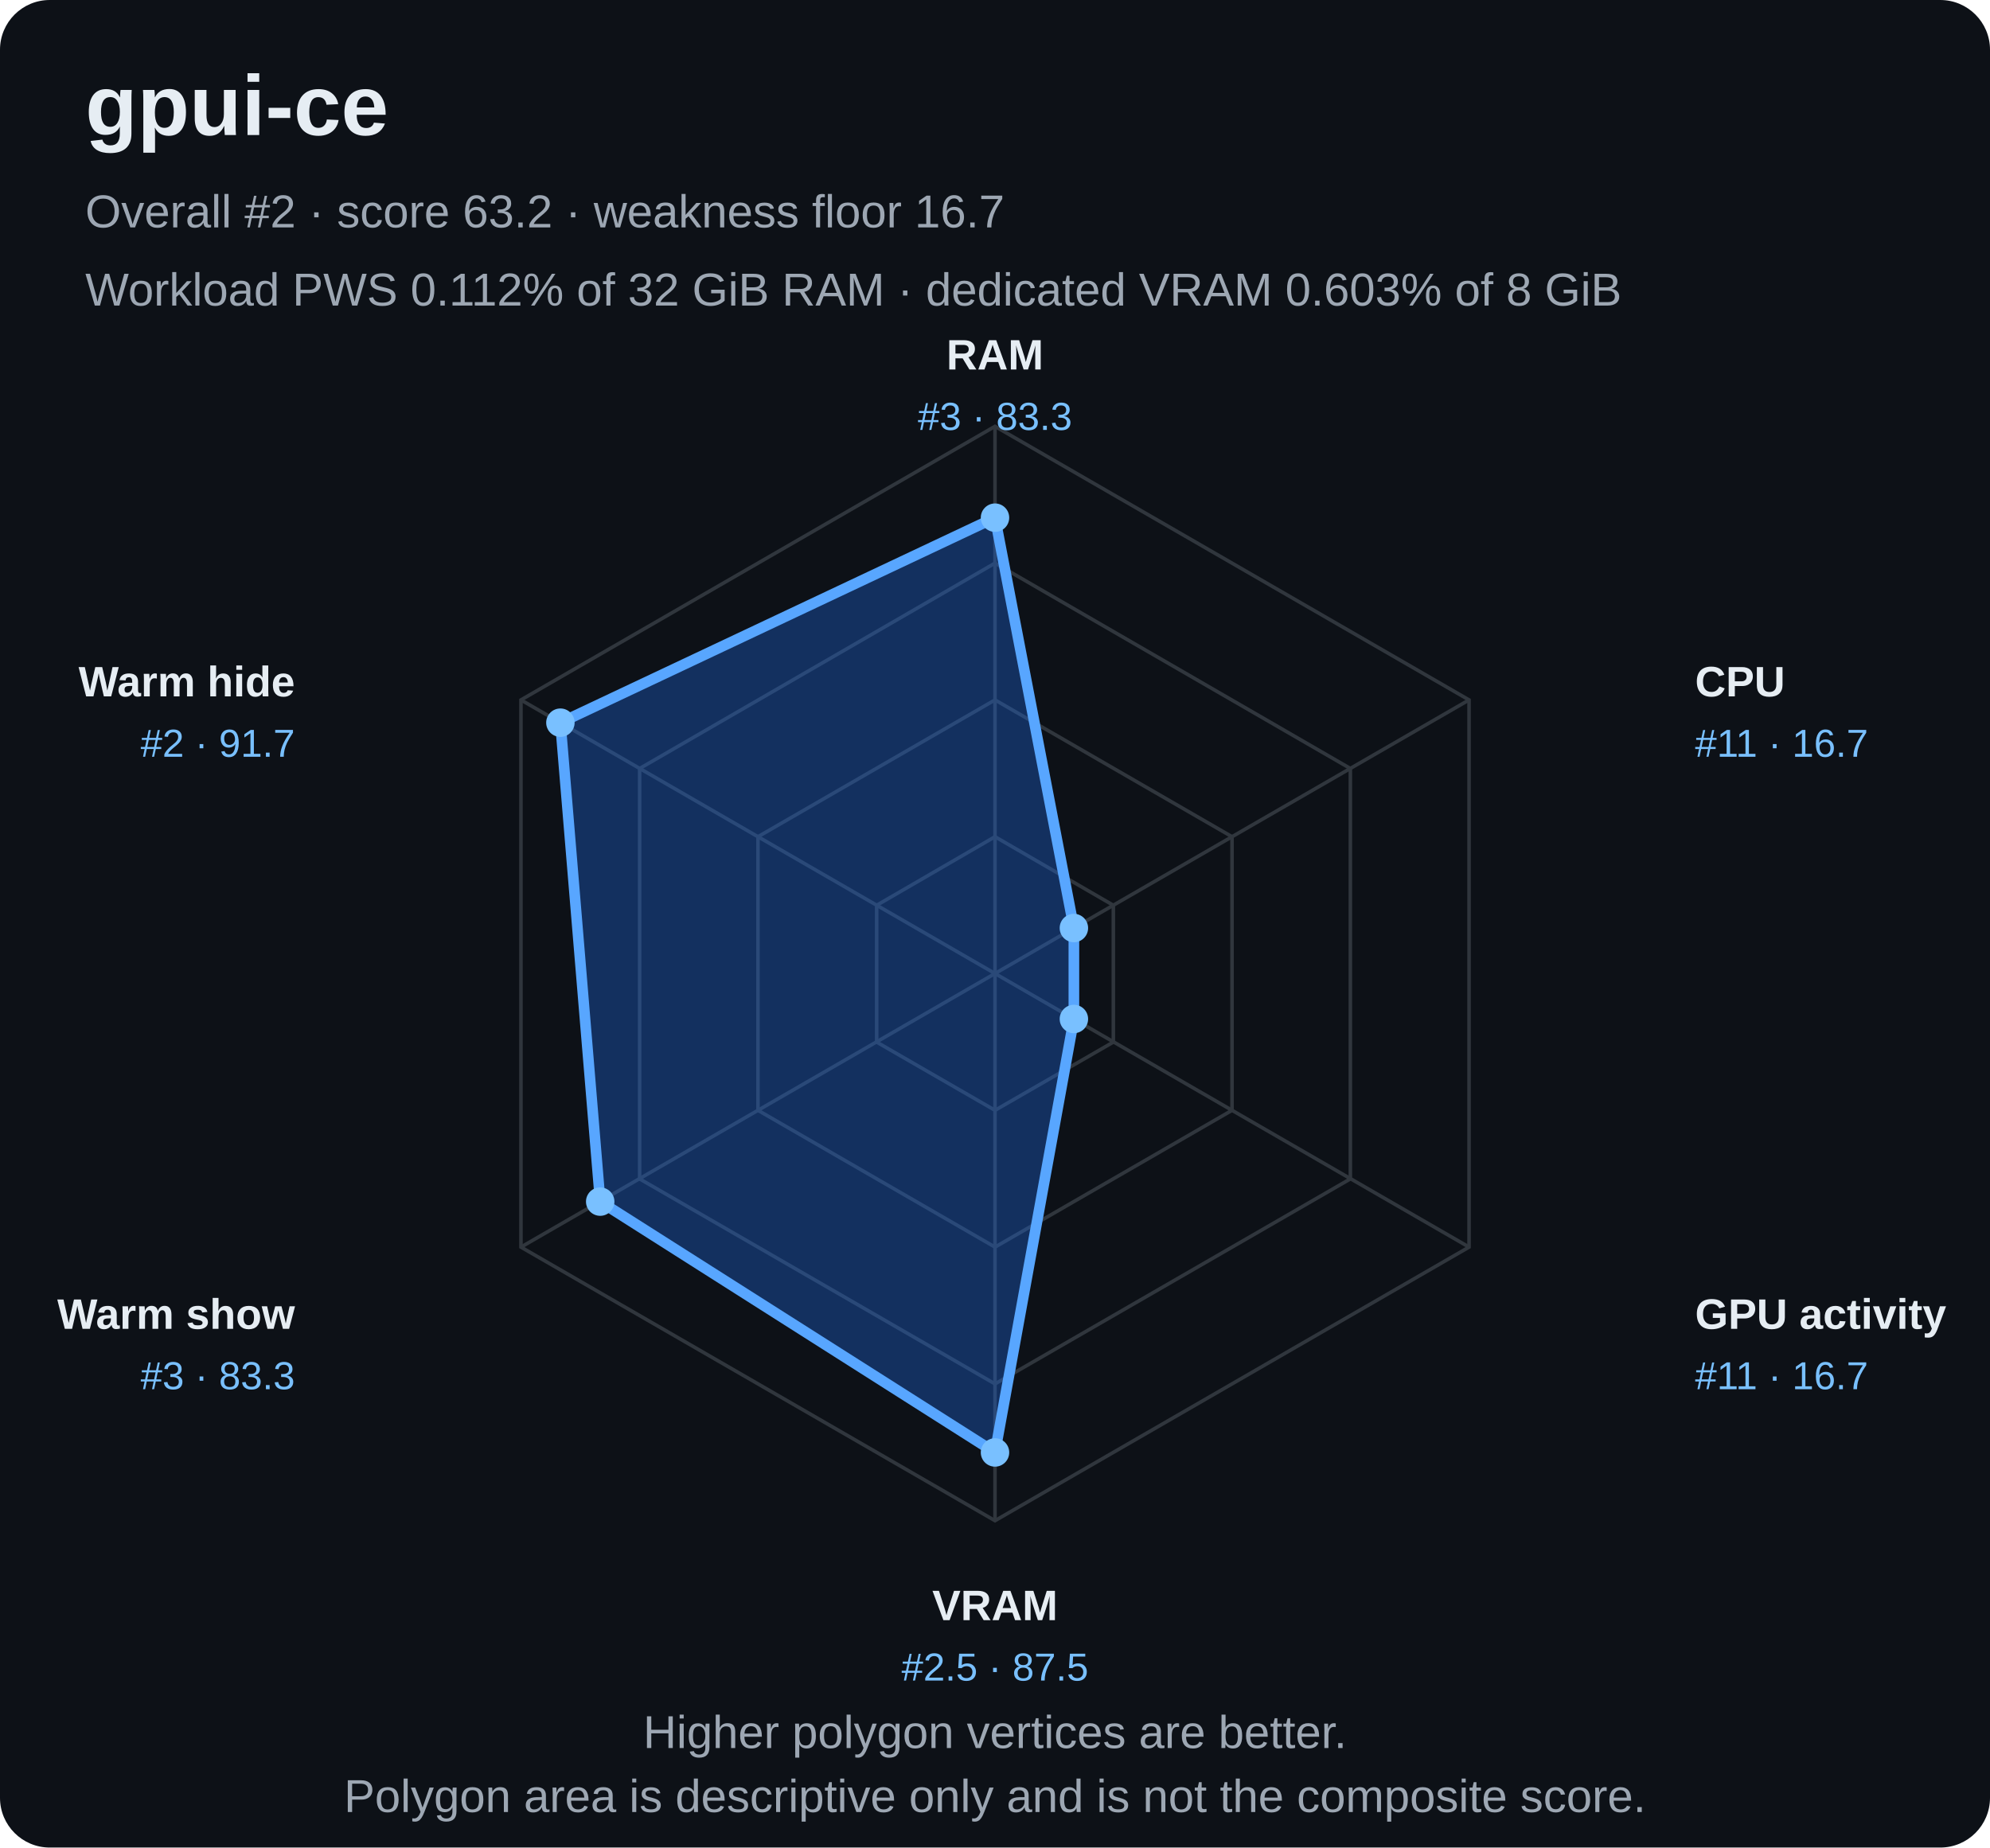
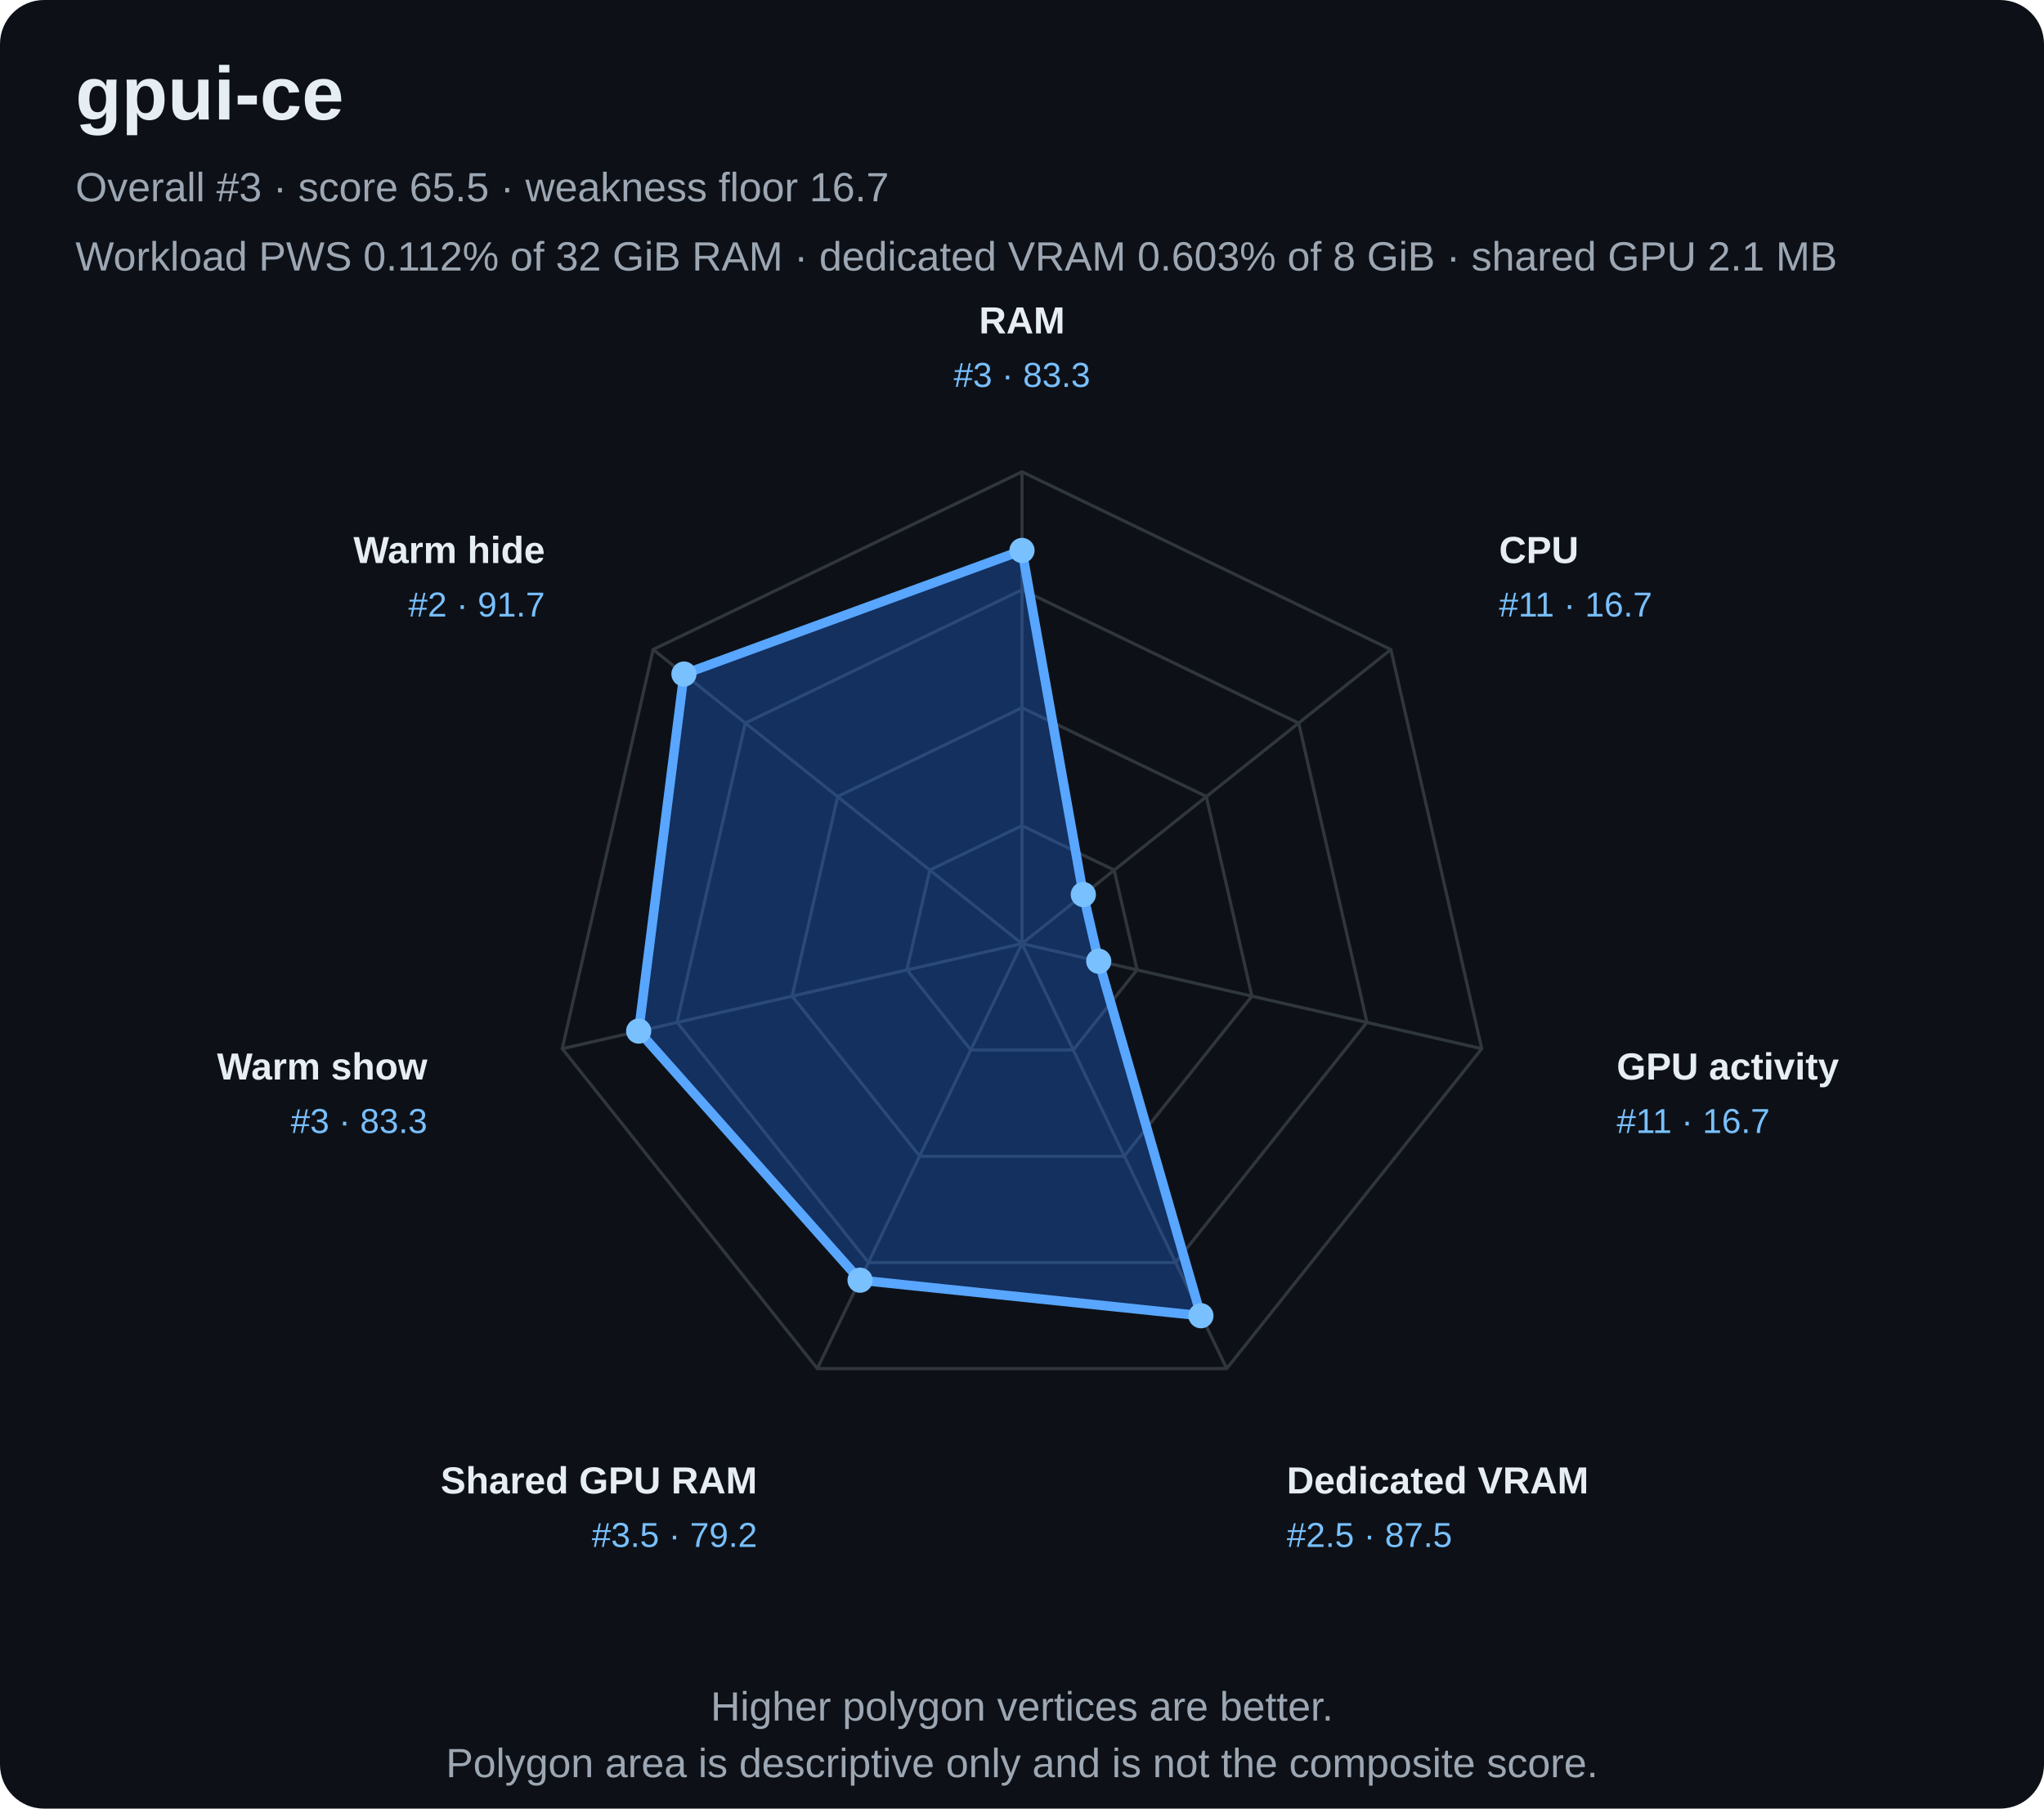
- <svg xmlns="http://www.w3.org/2000/svg" width="560" height="520" viewBox="0 0 560 520" role="img" aria-labelledby="title desc">
+ <svg xmlns="http://www.w3.org/2000/svg" width="650" height="575" viewBox="0 0 650 575" role="img" aria-labelledby="title desc">
  <style>text{font-family:"Segoe UI",Arial,sans-serif;fill:#e6edf3}.title{font-size:24px;font-weight:700}.sub{font-size:13px;fill:#9da7b3}.axis{font-size:12px;font-weight:700}.value{font-size:11px;fill:#79c0ff}.ring{fill:none;stroke:#30363d;stroke-width:1}.spoke{stroke:#30363d;stroke-width:1}.shape{fill:#1f6feb;fill-opacity:.34;stroke:#58a6ff;stroke-width:3}.dot{fill:#79c0ff}</style>
-   <rect width="560" height="520" rx="14" fill="#0d1117" />
+   <rect width="650" height="575" rx="14" fill="#0d1117" />
  <text class="title" x="24" y="38">gpui-ce</text>
-   <text class="sub" x="24" y="64">Overall #2 · score 63.2 · weakness floor 16.7</text>
-   <text class="sub" x="24" y="86">Workload PWS 0.112% of 32 GiB RAM · dedicated VRAM 0.603% of 8 GiB</text>
-   <polygon class="ring" points="280.0,235.5 313.3,254.8 313.3,293.3 280.0,312.5 246.7,293.3 246.7,254.8" />
-   <polygon class="ring" points="280.0,197.0 346.7,235.5 346.7,312.5 280.0,351.0 213.3,312.5 213.3,235.5" />
-   <polygon class="ring" points="280.0,158.5 380.0,216.3 380.0,331.8 280.0,389.5 180.0,331.8 180.0,216.3" />
-   <polygon class="ring" points="280.0,120.0 413.4,197.0 413.4,351.0 280.0,428.0 146.6,351.0 146.6,197.0" />
-   <line class="spoke" x1="280" y1="274" x2="280.0" y2="120.0" />
-   <line class="spoke" x1="280" y1="274" x2="413.4" y2="197.0" />
-   <line class="spoke" x1="280" y1="274" x2="413.4" y2="351.0" />
-   <line class="spoke" x1="280" y1="274" x2="280.0" y2="428.0" />
-   <line class="spoke" x1="280" y1="274" x2="146.6" y2="351.0" />
-   <line class="spoke" x1="280" y1="274" x2="146.6" y2="197.0" />
-   <polygon class="shape" points="280.0,145.7 302.2,261.2 302.2,286.8 280.0,408.8 168.9,338.2 157.7,203.4" />
-   <circle class="dot" cx="280.0" cy="145.7" r="4" />
-   <circle class="dot" cx="302.2" cy="261.2" r="4" />
-   <circle class="dot" cx="302.2" cy="286.8" r="4" />
-   <circle class="dot" cx="280.0" cy="408.8" r="4" />
-   <circle class="dot" cx="168.9" cy="338.2" r="4" />
-   <circle class="dot" cx="157.7" cy="203.4" r="4" />
-   <text class="axis" x="280" y="104" text-anchor="middle">RAM</text>
-   <text class="value" x="280" y="121" text-anchor="middle">#3 · 83.3</text>
-   <text class="axis" x="477" y="196" text-anchor="start">CPU</text>
-   <text class="value" x="477" y="213" text-anchor="start">#11 · 16.7</text>
-   <text class="axis" x="477" y="374" text-anchor="start">GPU activity</text>
-   <text class="value" x="477" y="391" text-anchor="start">#11 · 16.7</text>
-   <text class="axis" x="280" y="456" text-anchor="middle">VRAM</text>
-   <text class="value" x="280" y="473" text-anchor="middle">#2.5 · 87.5</text>
-   <text class="axis" x="83" y="374" text-anchor="end">Warm show</text>
-   <text class="value" x="83" y="391" text-anchor="end">#3 · 83.3</text>
-   <text class="axis" x="83" y="196" text-anchor="end">Warm hide</text>
-   <text class="value" x="83" y="213" text-anchor="end">#2 · 91.7</text>
-   <text class="sub" x="280" y="492" text-anchor="middle">Higher polygon vertices are better.</text>
-   <text class="sub" x="280" y="510" text-anchor="middle">Polygon area is descriptive only and is not the composite score.</text>
+   <text class="sub" x="24" y="64">Overall #3 · score 65.5 · weakness floor 16.7</text>
+   <text class="sub" x="24" y="86">Workload PWS 0.112% of 32 GiB RAM · dedicated VRAM 0.603% of 8 GiB · shared GPU 2.1 MB</text>
+   <polygon class="ring" points="325.0,262.5 354.3,276.6 361.6,308.3 341.3,333.8 308.7,333.8 288.4,308.3 295.7,276.6" />
+   <polygon class="ring" points="325.0,225.0 383.6,253.2 398.1,316.7 357.5,367.6 292.5,367.6 251.9,316.7 266.4,253.2" />
+   <polygon class="ring" points="325.0,187.5 413.0,229.9 434.7,325.0 373.8,401.4 276.2,401.4 215.3,325.0 237.0,229.9" />
+   <polygon class="ring" points="325.0,150.0 442.3,206.5 471.2,333.4 390.1,435.1 259.9,435.1 178.8,333.4 207.7,206.5" />
+   <line class="spoke" x1="325" y1="300" x2="325.0" y2="150.0" />
+   <line class="spoke" x1="325" y1="300" x2="442.3" y2="206.5" />
+   <line class="spoke" x1="325" y1="300" x2="471.2" y2="333.4" />
+   <line class="spoke" x1="325" y1="300" x2="390.1" y2="435.1" />
+   <line class="spoke" x1="325" y1="300" x2="259.9" y2="435.1" />
+   <line class="spoke" x1="325" y1="300" x2="178.8" y2="333.4" />
+   <line class="spoke" x1="325" y1="300" x2="207.7" y2="206.5" />
+   <polygon class="shape" points="325.0,175.0 344.5,284.4 349.4,305.6 381.9,418.3 273.5,407.0 203.1,327.8 217.5,214.3" />
+   <circle class="dot" cx="325.0" cy="175.0" r="4" />
+   <circle class="dot" cx="344.5" cy="284.4" r="4" />
+   <circle class="dot" cx="349.4" cy="305.6" r="4" />
+   <circle class="dot" cx="381.9" cy="418.3" r="4" />
+   <circle class="dot" cx="273.5" cy="407.0" r="4" />
+   <circle class="dot" cx="203.1" cy="327.8" r="4" />
+   <circle class="dot" cx="217.5" cy="214.3" r="4" />
+   <text class="axis" x="325.0" y="106.0" text-anchor="middle">RAM</text>
+   <text class="value" x="325.0" y="123.0" text-anchor="middle">#3 · 83.3</text>
+   <text class="axis" x="476.7" y="179.0" text-anchor="start">CPU</text>
+   <text class="value" x="476.7" y="196.0" text-anchor="start">#11 · 16.7</text>
+   <text class="axis" x="514.1" y="343.2" text-anchor="start">GPU activity</text>
+   <text class="value" x="514.1" y="360.2" text-anchor="start">#11 · 16.7</text>
+   <text class="axis" x="409.2" y="474.8" text-anchor="start">Dedicated VRAM</text>
+   <text class="value" x="409.2" y="491.8" text-anchor="start">#2.5 · 87.5</text>
+   <text class="axis" x="240.8" y="474.8" text-anchor="end">Shared GPU RAM</text>
+   <text class="value" x="240.8" y="491.8" text-anchor="end">#3.5 · 79.2</text>
+   <text class="axis" x="135.9" y="343.2" text-anchor="end">Warm show</text>
+   <text class="value" x="135.9" y="360.2" text-anchor="end">#3 · 83.3</text>
+   <text class="axis" x="173.3" y="179.0" text-anchor="end">Warm hide</text>
+   <text class="value" x="173.3" y="196.0" text-anchor="end">#2 · 91.7</text>
+   <text class="sub" x="325" y="547" text-anchor="middle">Higher polygon vertices are better.</text>
+   <text class="sub" x="325" y="565" text-anchor="middle">Polygon area is descriptive only and is not the composite score.</text>
</svg>
